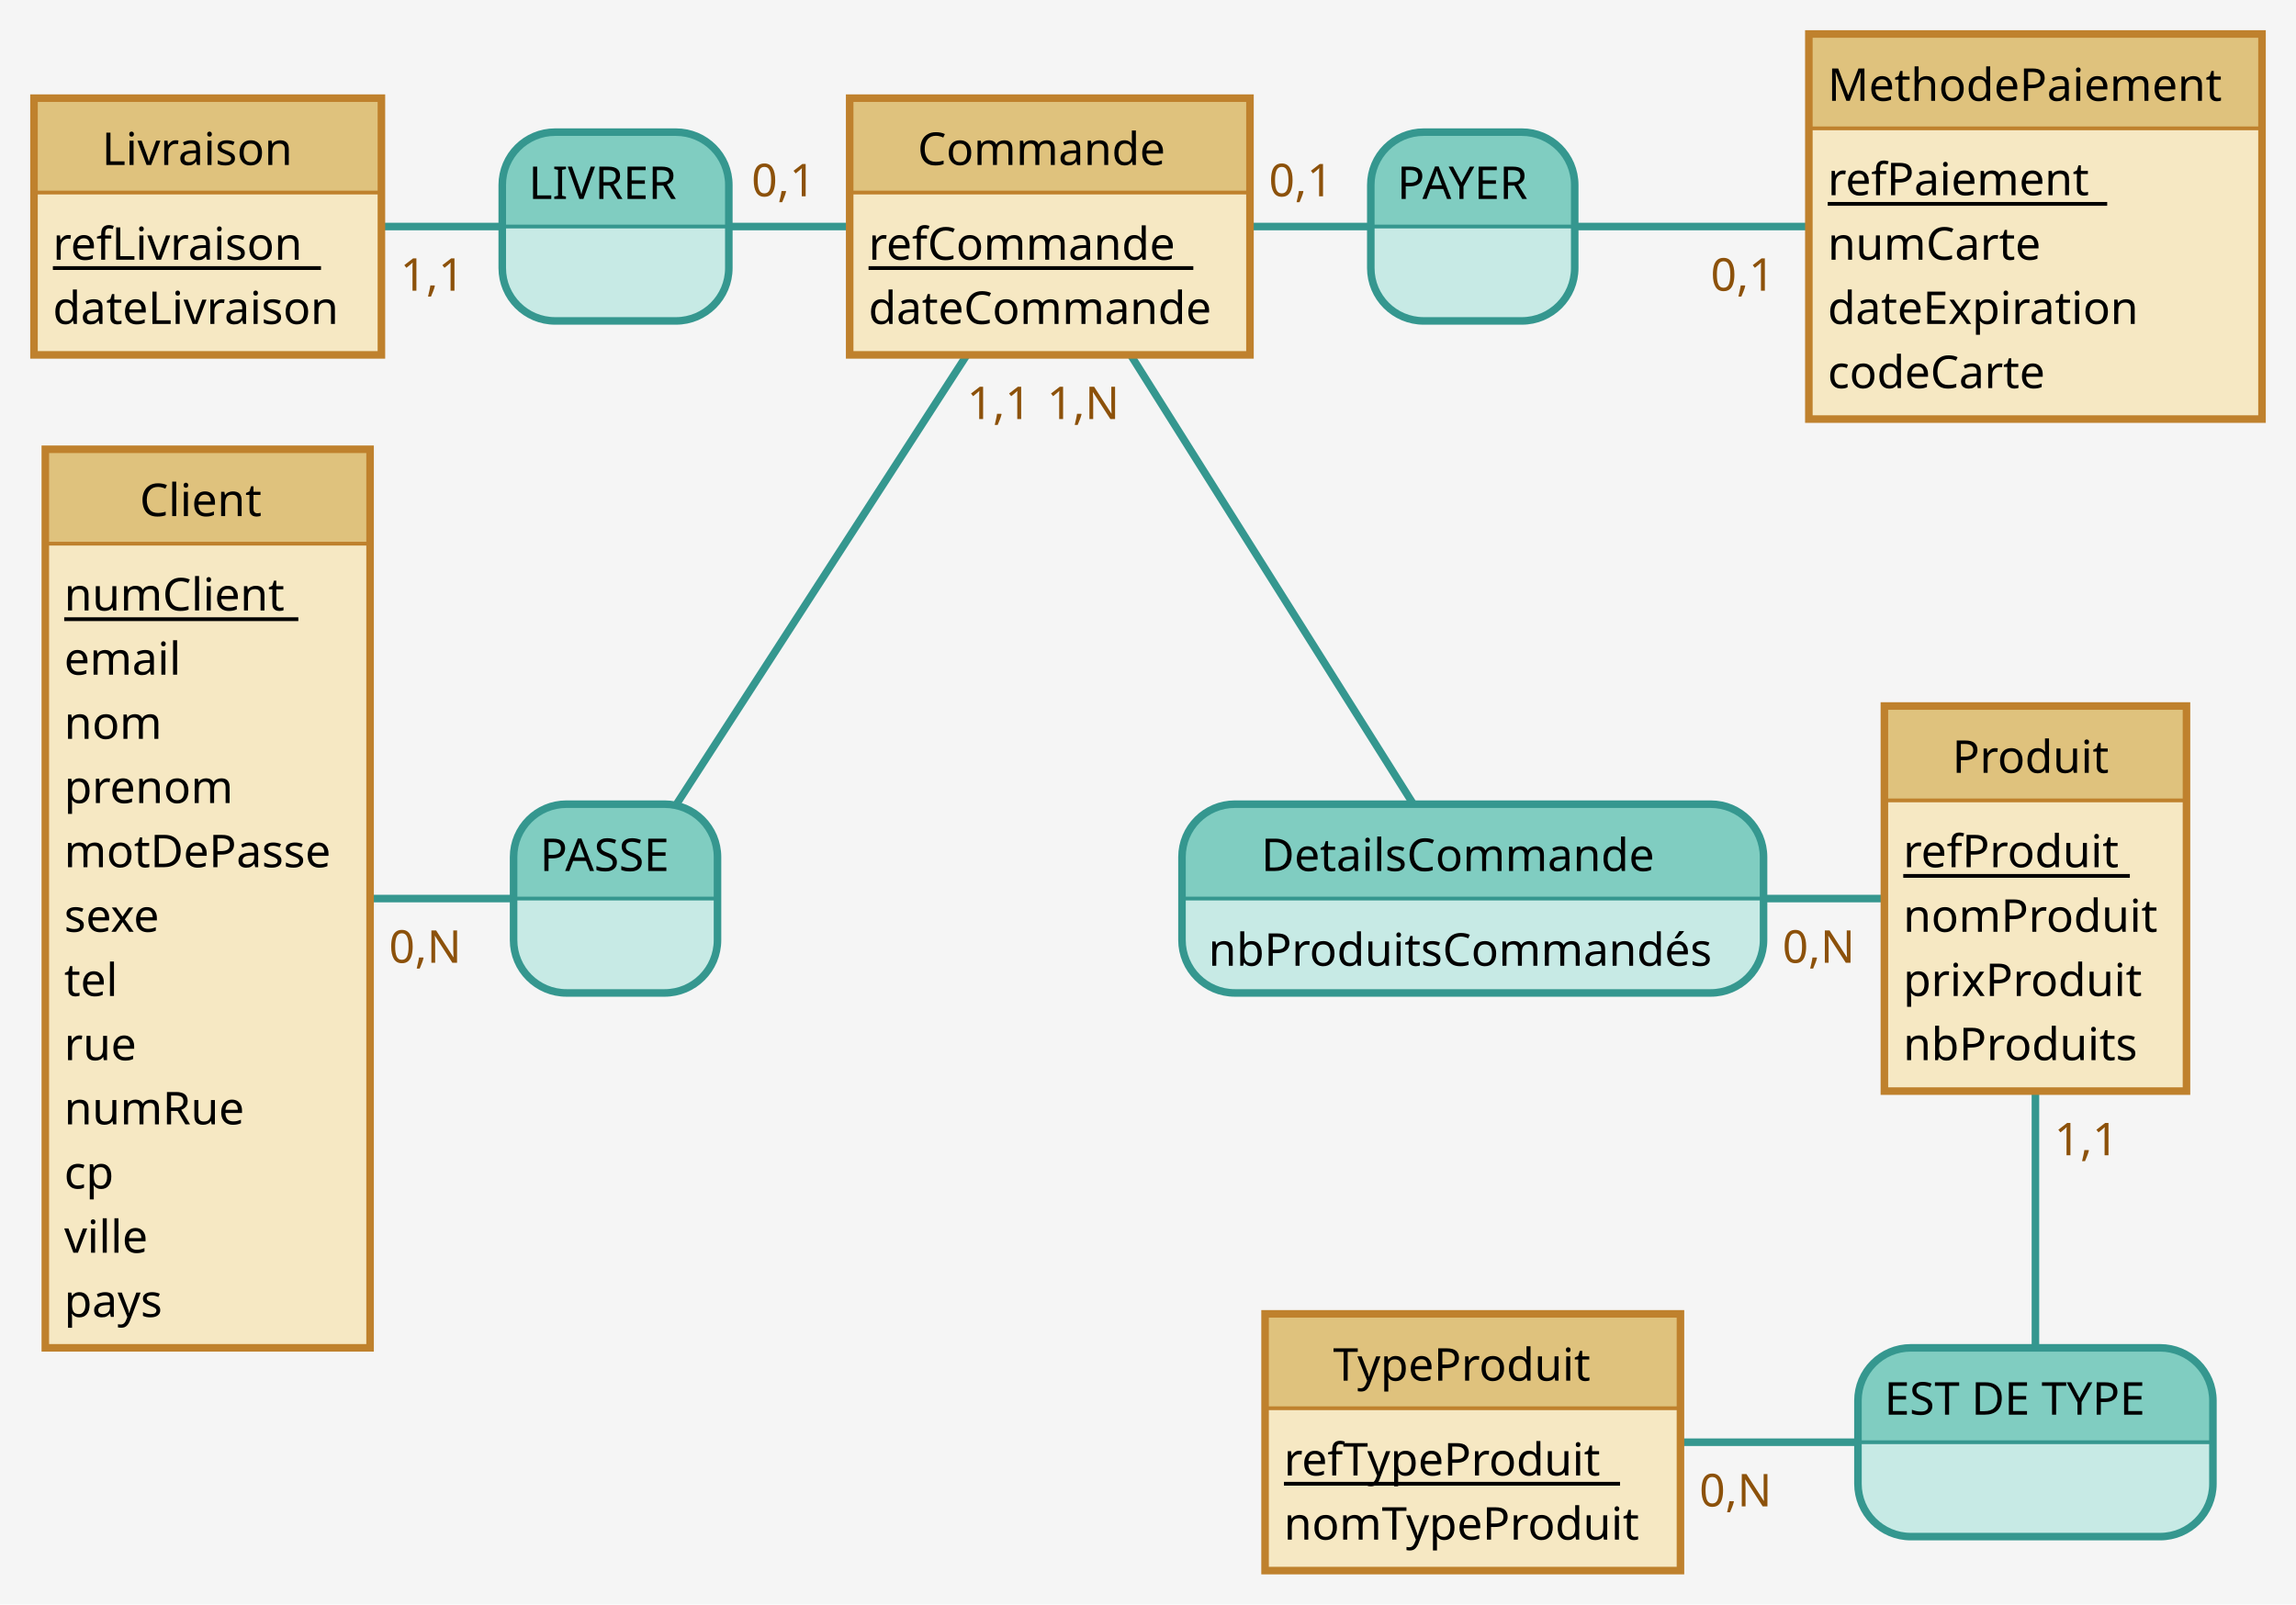
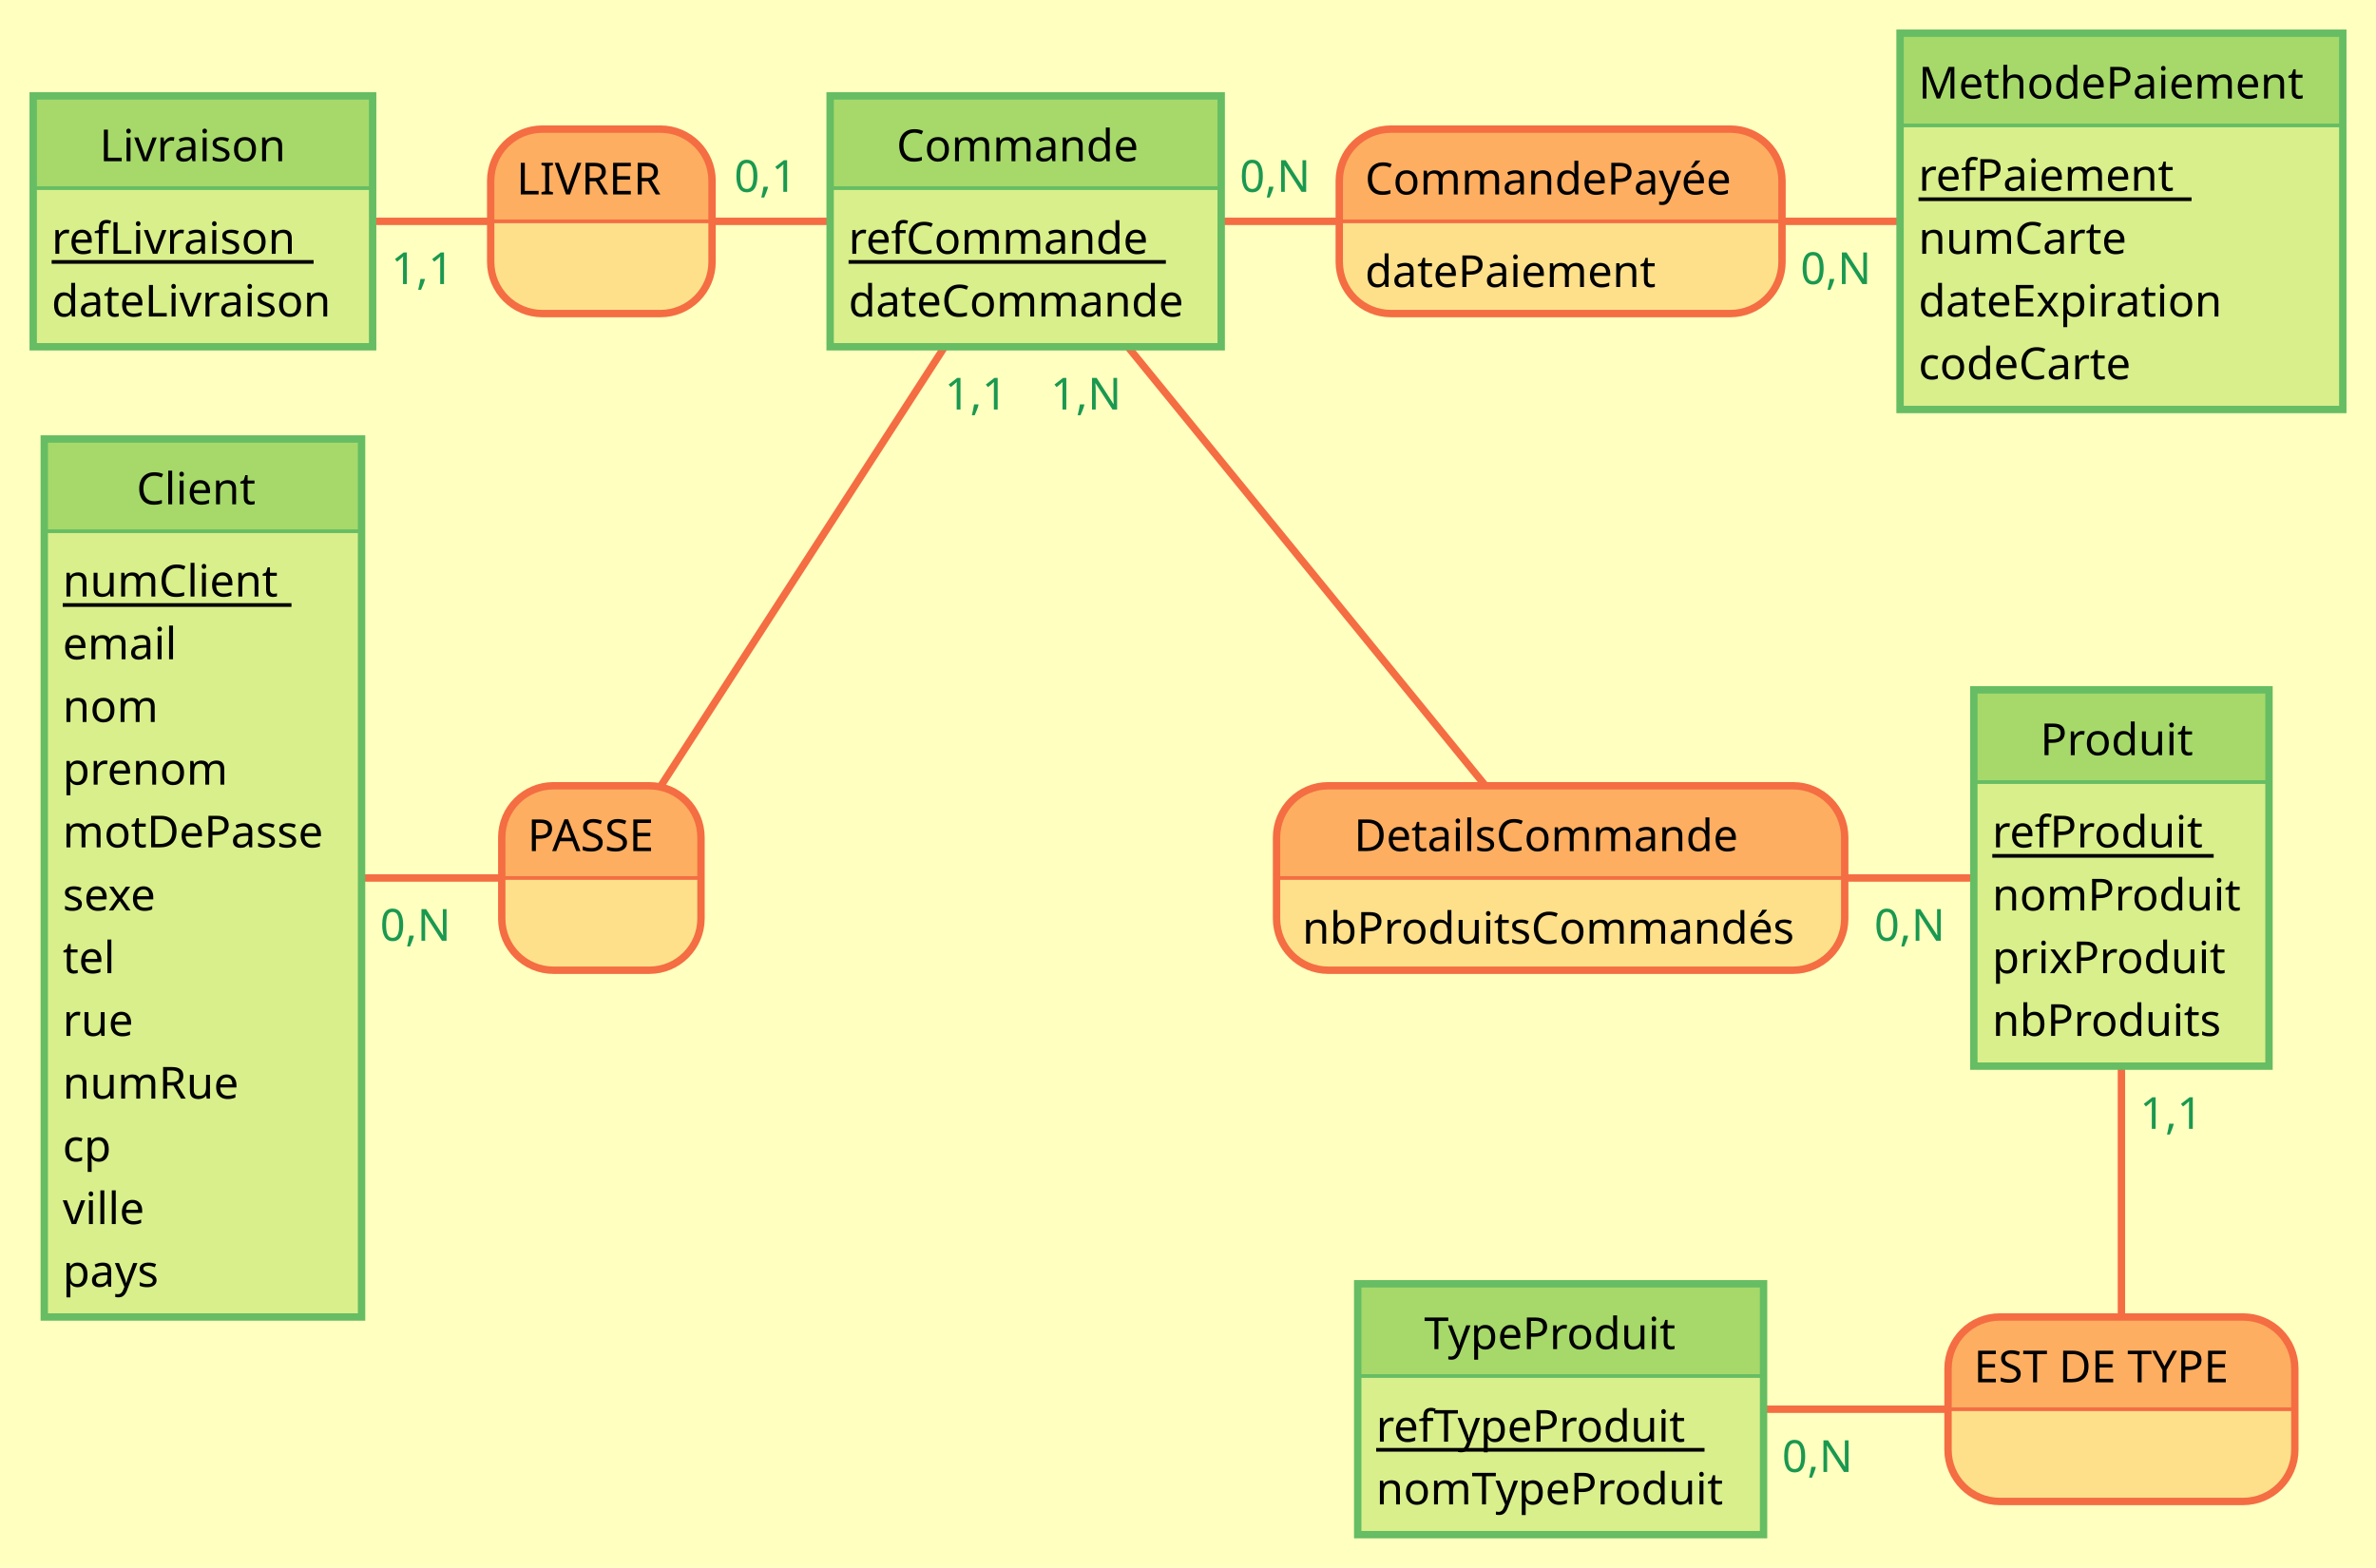
- <svg xmlns="http://www.w3.org/2000/svg" width="608" height="425" view_box="0 0 608 425">\n\n<rect id="frame" x="0" y="0" width="608" height="425" fill="#f5f5f5" stroke="none" stroke-width="0" />
-   <line x1="539" y1="238" x2="539" y2="382" stroke="#35978f" stroke-width="2" />
-   <text x="544.0" y="306" fill="#8c510a" font-family="Verdana" font-size="12">1,1</text>
-   <line x1="390" y1="382" x2="539" y2="382" stroke="#35978f" stroke-width="2" />
-   <text x="450" y="399.0" fill="#8c510a" font-family="Verdana" font-size="12">0,N</text>
+ <svg xmlns="http://www.w3.org/2000/svg" width="644" height="425" view_box="0 0 644 425">\n\n<rect id="frame" x="0" y="0" width="644" height="425" fill="#ffffbf" stroke="none" stroke-width="0" />
+   <line x1="575" y1="238" x2="575" y2="382" stroke="#f46d43" stroke-width="2" />
+   <text x="580.0" y="306" fill="#1a9850" font-family="Verdana" font-size="12">1,1</text>
+   <line x1="423" y1="382" x2="575" y2="382" stroke="#f46d43" stroke-width="2" />
+   <text x="483" y="399.0" fill="#1a9850" font-family="Verdana" font-size="12">0,N</text>
  <g id="association-EST DE TYPE">
-     <path d="M 572 357 a 14 14 90 0 1 14 14 V 382 h -94 V 371 a 14 14 90 0 1 14 -14" fill="#80cdc1" stroke="#80cdc1" stroke-width="0" />
-     <path d="M 586 382.0 v 11 a 14 14 90 0 1 -14 14 H 506 a 14 14 90 0 1 -14 -14 V 382.0 H 94" fill="#c7eae5" stroke="#c7eae5" stroke-width="0" />
-     <rect x="492" y="357" width="94" height="50" fill="none" rx="14" stroke="#35978f" stroke-width="2" />
-     <line x1="492" y1="382" x2="586" y2="382" stroke="#35978f" stroke-width="1" />
-     <text x="499" y="374.7" fill="#000000" font-family="Verdana" font-size="12">EST DE TYPE</text>
+     <path d="M 608 357 a 14 14 90 0 1 14 14 V 382 h -94 V 371 a 14 14 90 0 1 14 -14" fill="#fdae61" stroke="#fdae61" stroke-width="0" />
+     <path d="M 622 382.0 v 11 a 14 14 90 0 1 -14 14 H 542 a 14 14 90 0 1 -14 -14 V 382.0 H 94" fill="#fee08b" stroke="#fee08b" stroke-width="0" />
+     <rect x="528" y="357" width="94" height="50" fill="none" rx="14" stroke="#f46d43" stroke-width="2" />
+     <line x1="528" y1="382" x2="622" y2="382" stroke="#f46d43" stroke-width="1" />
+     <text x="535" y="374.7" fill="#000000" font-family="Verdana" font-size="12">EST DE TYPE</text>
  </g>
-   <line x1="55" y1="238" x2="163" y2="238" stroke="#35978f" stroke-width="2" />
-   <text x="103" y="255.0" fill="#8c510a" font-family="Verdana" font-size="12">0,N</text>
-   <line x1="278" y1="60" x2="163" y2="238" stroke="#35978f" stroke-width="2" />
-   <text x="256.065" y="111" fill="#8c510a" font-family="Verdana" font-size="12">1,1</text>
-   <g id="association-PASSE">
-     <path d="M 176 213 a 14 14 90 0 1 14 14 V 238 h -54 V 227 a 14 14 90 0 1 14 -14" fill="#80cdc1" stroke="#80cdc1" stroke-width="0" />
-     <path d="M 190 238.0 v 11 a 14 14 90 0 1 -14 14 H 150 a 14 14 90 0 1 -14 -14 V 238.0 H 54" fill="#c7eae5" stroke="#c7eae5" stroke-width="0" />
-     <rect x="136" y="213" width="54" height="50" fill="none" rx="14" stroke="#35978f" stroke-width="2" />
-     <line x1="136" y1="238" x2="190" y2="238" stroke="#35978f" stroke-width="1" />
-     <text x="143" y="230.7" fill="#000000" font-family="Verdana" font-size="12">PASSE</text>
+   <line x1="278" y1="60" x2="423" y2="60" stroke="#f46d43" stroke-width="2" />
+   <text x="336" y="52.0" fill="#1a9850" font-family="Verdana" font-size="12">0,N</text>
+   <line x1="575" y1="60" x2="423" y2="60" stroke="#f46d43" stroke-width="2" />
+   <text x="488" y="77.0" fill="#1a9850" font-family="Verdana" font-size="12">0,N</text>
+   <g id="association-CommandePayée">
+     <path d="M 469 35 a 14 14 90 0 1 14 14 V 60 h -120 V 49 a 14 14 90 0 1 14 -14" fill="#fdae61" stroke="#fdae61" stroke-width="0" />
+     <path d="M 483 60.0 v 11 a 14 14 90 0 1 -14 14 H 377 a 14 14 90 0 1 -14 -14 V 60.0 H 120" fill="#fee08b" stroke="#fee08b" stroke-width="0" />
+     <rect x="363" y="35" width="120" height="50" fill="none" rx="14" stroke="#f46d43" stroke-width="2" />
+     <line x1="363" y1="60" x2="483" y2="60" stroke="#f46d43" stroke-width="1" />
+     <text x="370" y="52.7" fill="#000000" font-family="Verdana" font-size="12">CommandePayée</text>
+     <text x="370" y="77.8" fill="#000000" font-family="Verdana" font-size="12">datePaiement</text>
  </g>
-   <line x1="278" y1="60" x2="390" y2="60" stroke="#35978f" stroke-width="2" />
-   <text x="336" y="52.0" fill="#8c510a" font-family="Verdana" font-size="12">0,1</text>
-   <line x1="539" y1="60" x2="390" y2="60" stroke="#35978f" stroke-width="2" />
-   <text x="453" y="77.0" fill="#8c510a" font-family="Verdana" font-size="12">0,1</text>
-   <g id="association-PAYER">
-     <path d="M 403 35 a 14 14 90 0 1 14 14 V 60 h -54 V 49 a 14 14 90 0 1 14 -14" fill="#80cdc1" stroke="#80cdc1" stroke-width="0" />
-     <path d="M 417 60.0 v 11 a 14 14 90 0 1 -14 14 H 377 a 14 14 90 0 1 -14 -14 V 60.0 H 54" fill="#c7eae5" stroke="#c7eae5" stroke-width="0" />
-     <rect x="363" y="35" width="54" height="50" fill="none" rx="14" stroke="#35978f" stroke-width="2" />
-     <line x1="363" y1="60" x2="417" y2="60" stroke="#35978f" stroke-width="1" />
-     <text x="370" y="52.7" fill="#000000" font-family="Verdana" font-size="12">PAYER</text>
+   <line x1="278" y1="60" x2="423" y2="238" stroke="#f46d43" stroke-width="2" />
+   <text x="284.751" y="111" fill="#1a9850" font-family="Verdana" font-size="12">1,N</text>
+   <line x1="575" y1="238" x2="423" y2="238" stroke="#f46d43" stroke-width="2" />
+   <text x="508" y="255.0" fill="#1a9850" font-family="Verdana" font-size="12">0,N</text>
+   <g id="association-DetailsCommande">
+     <path d="M 486 213 a 14 14 90 0 1 14 14 V 238 h -154 V 227 a 14 14 90 0 1 14 -14" fill="#fdae61" stroke="#fdae61" stroke-width="0" />
+     <path d="M 500 238.0 v 11 a 14 14 90 0 1 -14 14 H 360 a 14 14 90 0 1 -14 -14 V 238.0 H 154" fill="#fee08b" stroke="#fee08b" stroke-width="0" />
+     <rect x="346" y="213" width="154" height="50" fill="none" rx="14" stroke="#f46d43" stroke-width="2" />
+     <line x1="346" y1="238" x2="500" y2="238" stroke="#f46d43" stroke-width="1" />
+     <text x="367" y="230.7" fill="#000000" font-family="Verdana" font-size="12">DetailsCommande</text>
+     <text x="353" y="255.8" fill="#000000" font-family="Verdana" font-size="12">nbProduitsCommandés</text>
  </g>
-   <line x1="278" y1="60" x2="163" y2="60" stroke="#35978f" stroke-width="2" />
-   <text x="199" y="52.0" fill="#8c510a" font-family="Verdana" font-size="12">0,1</text>
-   <line x1="55" y1="60" x2="163" y2="60" stroke="#35978f" stroke-width="2" />
-   <text x="106" y="77.0" fill="#8c510a" font-family="Verdana" font-size="12">1,1</text>
+   <line x1="278" y1="60" x2="163" y2="60" stroke="#f46d43" stroke-width="2" />
+   <text x="199" y="52.0" fill="#1a9850" font-family="Verdana" font-size="12">0,1</text>
+   <line x1="55" y1="60" x2="163" y2="60" stroke="#f46d43" stroke-width="2" />
+   <text x="106" y="77.0" fill="#1a9850" font-family="Verdana" font-size="12">1,1</text>
  <g id="association-LIVRER">
-     <path d="M 179 35 a 14 14 90 0 1 14 14 V 60 h -60 V 49 a 14 14 90 0 1 14 -14" fill="#80cdc1" stroke="#80cdc1" stroke-width="0" />
-     <path d="M 193 60.0 v 11 a 14 14 90 0 1 -14 14 H 147 a 14 14 90 0 1 -14 -14 V 60.0 H 60" fill="#c7eae5" stroke="#c7eae5" stroke-width="0" />
-     <rect x="133" y="35" width="60" height="50" fill="none" rx="14" stroke="#35978f" stroke-width="2" />
-     <line x1="133" y1="60" x2="193" y2="60" stroke="#35978f" stroke-width="1" />
+     <path d="M 179 35 a 14 14 90 0 1 14 14 V 60 h -60 V 49 a 14 14 90 0 1 14 -14" fill="#fdae61" stroke="#fdae61" stroke-width="0" />
+     <path d="M 193 60.0 v 11 a 14 14 90 0 1 -14 14 H 147 a 14 14 90 0 1 -14 -14 V 60.0 H 60" fill="#fee08b" stroke="#fee08b" stroke-width="0" />
+     <rect x="133" y="35" width="60" height="50" fill="none" rx="14" stroke="#f46d43" stroke-width="2" />
+     <line x1="133" y1="60" x2="193" y2="60" stroke="#f46d43" stroke-width="1" />
    <text x="140" y="52.7" fill="#000000" font-family="Verdana" font-size="12">LIVRER</text>
  </g>
-   <line x1="278" y1="60" x2="390" y2="238" stroke="#35978f" stroke-width="2" />
-   <text x="277.245" y="111" fill="#8c510a" font-family="Verdana" font-size="12">1,N</text>
-   <line x1="539" y1="238" x2="390" y2="238" stroke="#35978f" stroke-width="2" />
-   <text x="472" y="255.0" fill="#8c510a" font-family="Verdana" font-size="12">0,N</text>
-   <g id="association-DetailsCommande">
-     <path d="M 453 213 a 14 14 90 0 1 14 14 V 238 h -154 V 227 a 14 14 90 0 1 14 -14" fill="#80cdc1" stroke="#80cdc1" stroke-width="0" />
-     <path d="M 467 238.0 v 11 a 14 14 90 0 1 -14 14 H 327 a 14 14 90 0 1 -14 -14 V 238.0 H 154" fill="#c7eae5" stroke="#c7eae5" stroke-width="0" />
-     <rect x="313" y="213" width="154" height="50" fill="none" rx="14" stroke="#35978f" stroke-width="2" />
-     <line x1="313" y1="238" x2="467" y2="238" stroke="#35978f" stroke-width="1" />
-     <text x="334" y="230.7" fill="#000000" font-family="Verdana" font-size="12">DetailsCommande</text>
-     <text x="320" y="255.8" fill="#000000" font-family="Verdana" font-size="12">nbProduitsCommandés</text>
+   <line x1="55" y1="238" x2="163" y2="238" stroke="#f46d43" stroke-width="2" />
+   <text x="103" y="255.0" fill="#1a9850" font-family="Verdana" font-size="12">0,N</text>
+   <line x1="278" y1="60" x2="163" y2="238" stroke="#f46d43" stroke-width="2" />
+   <text x="256.065" y="111" fill="#1a9850" font-family="Verdana" font-size="12">1,1</text>
+   <g id="association-PASSE">
+     <path d="M 176 213 a 14 14 90 0 1 14 14 V 238 h -54 V 227 a 14 14 90 0 1 14 -14" fill="#fdae61" stroke="#fdae61" stroke-width="0" />
+     <path d="M 190 238.0 v 11 a 14 14 90 0 1 -14 14 H 150 a 14 14 90 0 1 -14 -14 V 238.0 H 54" fill="#fee08b" stroke="#fee08b" stroke-width="0" />
+     <rect x="136" y="213" width="54" height="50" fill="none" rx="14" stroke="#f46d43" stroke-width="2" />
+     <line x1="136" y1="238" x2="190" y2="238" stroke="#f46d43" stroke-width="1" />
+     <text x="143" y="230.7" fill="#000000" font-family="Verdana" font-size="12">PASSE</text>
  </g>
  <g id="entity-Produit">
    <g id="frame-Produit">
-       <rect x="499" y="187" width="80" height="25" fill="#dfc27d" stroke="#dfc27d" stroke-width="0" />
-       <rect x="499" y="212.0" width="80" height="77" fill="#f6e8c3" stroke="#f6e8c3" stroke-width="0" />
-       <rect x="499" y="187" width="80" height="102" fill="none" stroke="#bf812d" stroke-width="2" />
-       <line x1="499" y1="212" x2="579" y2="212" stroke="#bf812d" stroke-width="1" />
+       <rect x="535" y="187" width="80" height="25" fill="#a6d96a" stroke="#a6d96a" stroke-width="0" />
+       <rect x="535" y="212.0" width="80" height="77" fill="#d9ef8b" stroke="#d9ef8b" stroke-width="0" />
+       <rect x="535" y="187" width="80" height="102" fill="none" stroke="#66bd63" stroke-width="2" />
+       <line x1="535" y1="212" x2="615" y2="212" stroke="#66bd63" stroke-width="1" />
    </g>
-     <text x="517" y="204.7" fill="#000000" font-family="Verdana" font-size="12">Produit</text>
-     <text x="504" y="229.7" fill="#000000" font-family="Verdana" font-size="12">refProduit</text>
-     <line x1="504" y1="232" x2="564" y2="232" stroke="#000000" stroke-width="1" />
-     <text x="504" y="246.8" fill="#000000" font-family="Verdana" font-size="12">nomProduit</text>
-     <text x="504" y="263.8" fill="#000000" font-family="Verdana" font-size="12">prixProduit</text>
-     <text x="504" y="280.8" fill="#000000" font-family="Verdana" font-size="12">nbProduits</text>
+     <text x="553" y="204.7" fill="#000000" font-family="Verdana" font-size="12">Produit</text>
+     <text x="540" y="229.7" fill="#000000" font-family="Verdana" font-size="12">refProduit</text>
+     <line x1="540" y1="232" x2="600" y2="232" stroke="#000000" stroke-width="1" />
+     <text x="540" y="246.8" fill="#000000" font-family="Verdana" font-size="12">nomProduit</text>
+     <text x="540" y="263.8" fill="#000000" font-family="Verdana" font-size="12">prixProduit</text>
+     <text x="540" y="280.8" fill="#000000" font-family="Verdana" font-size="12">nbProduits</text>
  </g>
  <g id="entity-TypeProduit">
    <g id="frame-TypeProduit">
-       <rect x="335" y="348" width="110" height="25" fill="#dfc27d" stroke="#dfc27d" stroke-width="0" />
-       <rect x="335" y="373.0" width="110" height="43" fill="#f6e8c3" stroke="#f6e8c3" stroke-width="0" />
-       <rect x="335" y="348" width="110" height="68" fill="none" stroke="#bf812d" stroke-width="2" />
-       <line x1="335" y1="373" x2="445" y2="373" stroke="#bf812d" stroke-width="1" />
+       <rect x="368" y="348" width="110" height="25" fill="#a6d96a" stroke="#a6d96a" stroke-width="0" />
+       <rect x="368" y="373.0" width="110" height="43" fill="#d9ef8b" stroke="#d9ef8b" stroke-width="0" />
+       <rect x="368" y="348" width="110" height="68" fill="none" stroke="#66bd63" stroke-width="2" />
+       <line x1="368" y1="373" x2="478" y2="373" stroke="#66bd63" stroke-width="1" />
    </g>
-     <text x="353" y="365.7" fill="#000000" font-family="Verdana" font-size="12">TypeProduit</text>
-     <text x="340" y="390.8" fill="#000000" font-family="Verdana" font-size="12">refTypeProduit</text>
-     <line x1="340" y1="393" x2="429" y2="393" stroke="#000000" stroke-width="1" />
-     <text x="340" y="407.8" fill="#000000" font-family="Verdana" font-size="12">nomTypeProduit</text>
+     <text x="386" y="365.7" fill="#000000" font-family="Verdana" font-size="12">TypeProduit</text>
+     <text x="373" y="390.8" fill="#000000" font-family="Verdana" font-size="12">refTypeProduit</text>
+     <line x1="373" y1="393" x2="462" y2="393" stroke="#000000" stroke-width="1" />
+     <text x="373" y="407.8" fill="#000000" font-family="Verdana" font-size="12">nomTypeProduit</text>
  </g>
  <g id="entity-MethodePaiement">
    <g id="frame-MethodePaiement">
-       <rect x="479" y="9" width="120" height="25" fill="#dfc27d" stroke="#dfc27d" stroke-width="0" />
-       <rect x="479" y="34.0" width="120" height="77" fill="#f6e8c3" stroke="#f6e8c3" stroke-width="0" />
-       <rect x="479" y="9" width="120" height="102" fill="none" stroke="#bf812d" stroke-width="2" />
-       <line x1="479" y1="34" x2="599" y2="34" stroke="#bf812d" stroke-width="1" />
+       <rect x="515" y="9" width="120" height="25" fill="#a6d96a" stroke="#a6d96a" stroke-width="0" />
+       <rect x="515" y="34.0" width="120" height="77" fill="#d9ef8b" stroke="#d9ef8b" stroke-width="0" />
+       <rect x="515" y="9" width="120" height="102" fill="none" stroke="#66bd63" stroke-width="2" />
+       <line x1="515" y1="34" x2="635" y2="34" stroke="#66bd63" stroke-width="1" />
    </g>
-     <text x="484" y="26.7" fill="#000000" font-family="Verdana" font-size="12">MethodePaiement</text>
-     <text x="484" y="51.7" fill="#000000" font-family="Verdana" font-size="12">refPaiement</text>
-     <line x1="484" y1="54" x2="558" y2="54" stroke="#000000" stroke-width="1" />
-     <text x="484" y="68.8" fill="#000000" font-family="Verdana" font-size="12">numCarte</text>
-     <text x="484" y="85.8" fill="#000000" font-family="Verdana" font-size="12">dateExpiration</text>
-     <text x="484" y="102.8" fill="#000000" font-family="Verdana" font-size="12">codeCarte</text>
+     <text x="520" y="26.7" fill="#000000" font-family="Verdana" font-size="12">MethodePaiement</text>
+     <text x="520" y="51.7" fill="#000000" font-family="Verdana" font-size="12">refPaiement</text>
+     <line x1="520" y1="54" x2="594" y2="54" stroke="#000000" stroke-width="1" />
+     <text x="520" y="68.8" fill="#000000" font-family="Verdana" font-size="12">numCarte</text>
+     <text x="520" y="85.8" fill="#000000" font-family="Verdana" font-size="12">dateExpiration</text>
+     <text x="520" y="102.8" fill="#000000" font-family="Verdana" font-size="12">codeCarte</text>
  </g>
  <g id="entity-Client">
    <g id="frame-Client">
-       <rect x="12" y="119" width="86" height="25" fill="#dfc27d" stroke="#dfc27d" stroke-width="0" />
-       <rect x="12" y="144.0" width="86" height="213" fill="#f6e8c3" stroke="#f6e8c3" stroke-width="0" />
-       <rect x="12" y="119" width="86" height="238" fill="none" stroke="#bf812d" stroke-width="2" />
-       <line x1="12" y1="144" x2="98" y2="144" stroke="#bf812d" stroke-width="1" />
+       <rect x="12" y="119" width="86" height="25" fill="#a6d96a" stroke="#a6d96a" stroke-width="0" />
+       <rect x="12" y="144.0" width="86" height="213" fill="#d9ef8b" stroke="#d9ef8b" stroke-width="0" />
+       <rect x="12" y="119" width="86" height="238" fill="none" stroke="#66bd63" stroke-width="2" />
+       <line x1="12" y1="144" x2="98" y2="144" stroke="#66bd63" stroke-width="1" />
    </g>
    <text x="37" y="136.7" fill="#000000" font-family="Verdana" font-size="12">Client</text>
    <text x="17" y="161.7" fill="#000000" font-family="Verdana" font-size="12">numClient</text>
    <line x1="17" y1="164" x2="79" y2="164" stroke="#000000" stroke-width="1" />
    <text x="17" y="178.7" fill="#000000" font-family="Verdana" font-size="12">email</text>
    <text x="17" y="195.7" fill="#000000" font-family="Verdana" font-size="12">nom</text>
    <text x="17" y="212.7" fill="#000000" font-family="Verdana" font-size="12">prenom</text>
    <text x="17" y="229.7" fill="#000000" font-family="Verdana" font-size="12">motDePasse</text>
    <text x="17" y="246.8" fill="#000000" font-family="Verdana" font-size="12">sexe</text>
    <text x="17" y="263.8" fill="#000000" font-family="Verdana" font-size="12">tel</text>
    <text x="17" y="280.8" fill="#000000" font-family="Verdana" font-size="12">rue</text>
    <text x="17" y="297.8" fill="#000000" font-family="Verdana" font-size="12">numRue</text>
    <text x="17" y="314.8" fill="#000000" font-family="Verdana" font-size="12">cp</text>
    <text x="17" y="331.8" fill="#000000" font-family="Verdana" font-size="12">ville</text>
    <text x="17" y="348.8" fill="#000000" font-family="Verdana" font-size="12">pays</text>
  </g>
  <g id="entity-Commande">
    <g id="frame-Commande">
-       <rect x="225" y="26" width="106" height="25" fill="#dfc27d" stroke="#dfc27d" stroke-width="0" />
-       <rect x="225" y="51.0" width="106" height="43" fill="#f6e8c3" stroke="#f6e8c3" stroke-width="0" />
-       <rect x="225" y="26" width="106" height="68" fill="none" stroke="#bf812d" stroke-width="2" />
-       <line x1="225" y1="51" x2="331" y2="51" stroke="#bf812d" stroke-width="1" />
+       <rect x="225" y="26" width="106" height="25" fill="#a6d96a" stroke="#a6d96a" stroke-width="0" />
+       <rect x="225" y="51.0" width="106" height="43" fill="#d9ef8b" stroke="#d9ef8b" stroke-width="0" />
+       <rect x="225" y="26" width="106" height="68" fill="none" stroke="#66bd63" stroke-width="2" />
+       <line x1="225" y1="51" x2="331" y2="51" stroke="#66bd63" stroke-width="1" />
    </g>
    <text x="243" y="43.7" fill="#000000" font-family="Verdana" font-size="12">Commande</text>
    <text x="230" y="68.8" fill="#000000" font-family="Verdana" font-size="12">refCommande</text>
    <line x1="230" y1="71" x2="316" y2="71" stroke="#000000" stroke-width="1" />
    <text x="230" y="85.8" fill="#000000" font-family="Verdana" font-size="12">dateCommande</text>
  </g>
  <g id="entity-Livraison">
    <g id="frame-Livraison">
-       <rect x="9" y="26" width="92" height="25" fill="#dfc27d" stroke="#dfc27d" stroke-width="0" />
-       <rect x="9" y="51.0" width="92" height="43" fill="#f6e8c3" stroke="#f6e8c3" stroke-width="0" />
-       <rect x="9" y="26" width="92" height="68" fill="none" stroke="#bf812d" stroke-width="2" />
-       <line x1="9" y1="51" x2="101" y2="51" stroke="#bf812d" stroke-width="1" />
+       <rect x="9" y="26" width="92" height="25" fill="#a6d96a" stroke="#a6d96a" stroke-width="0" />
+       <rect x="9" y="51.0" width="92" height="43" fill="#d9ef8b" stroke="#d9ef8b" stroke-width="0" />
+       <rect x="9" y="26" width="92" height="68" fill="none" stroke="#66bd63" stroke-width="2" />
+       <line x1="9" y1="51" x2="101" y2="51" stroke="#66bd63" stroke-width="1" />
    </g>
    <text x="27" y="43.7" fill="#000000" font-family="Verdana" font-size="12">Livraison</text>
    <text x="14" y="68.8" fill="#000000" font-family="Verdana" font-size="12">refLivraison</text>
    <line x1="14" y1="71" x2="85" y2="71" stroke="#000000" stroke-width="1" />
    <text x="14" y="85.8" fill="#000000" font-family="Verdana" font-size="12">dateLivraison</text>
  </g>
</svg>
